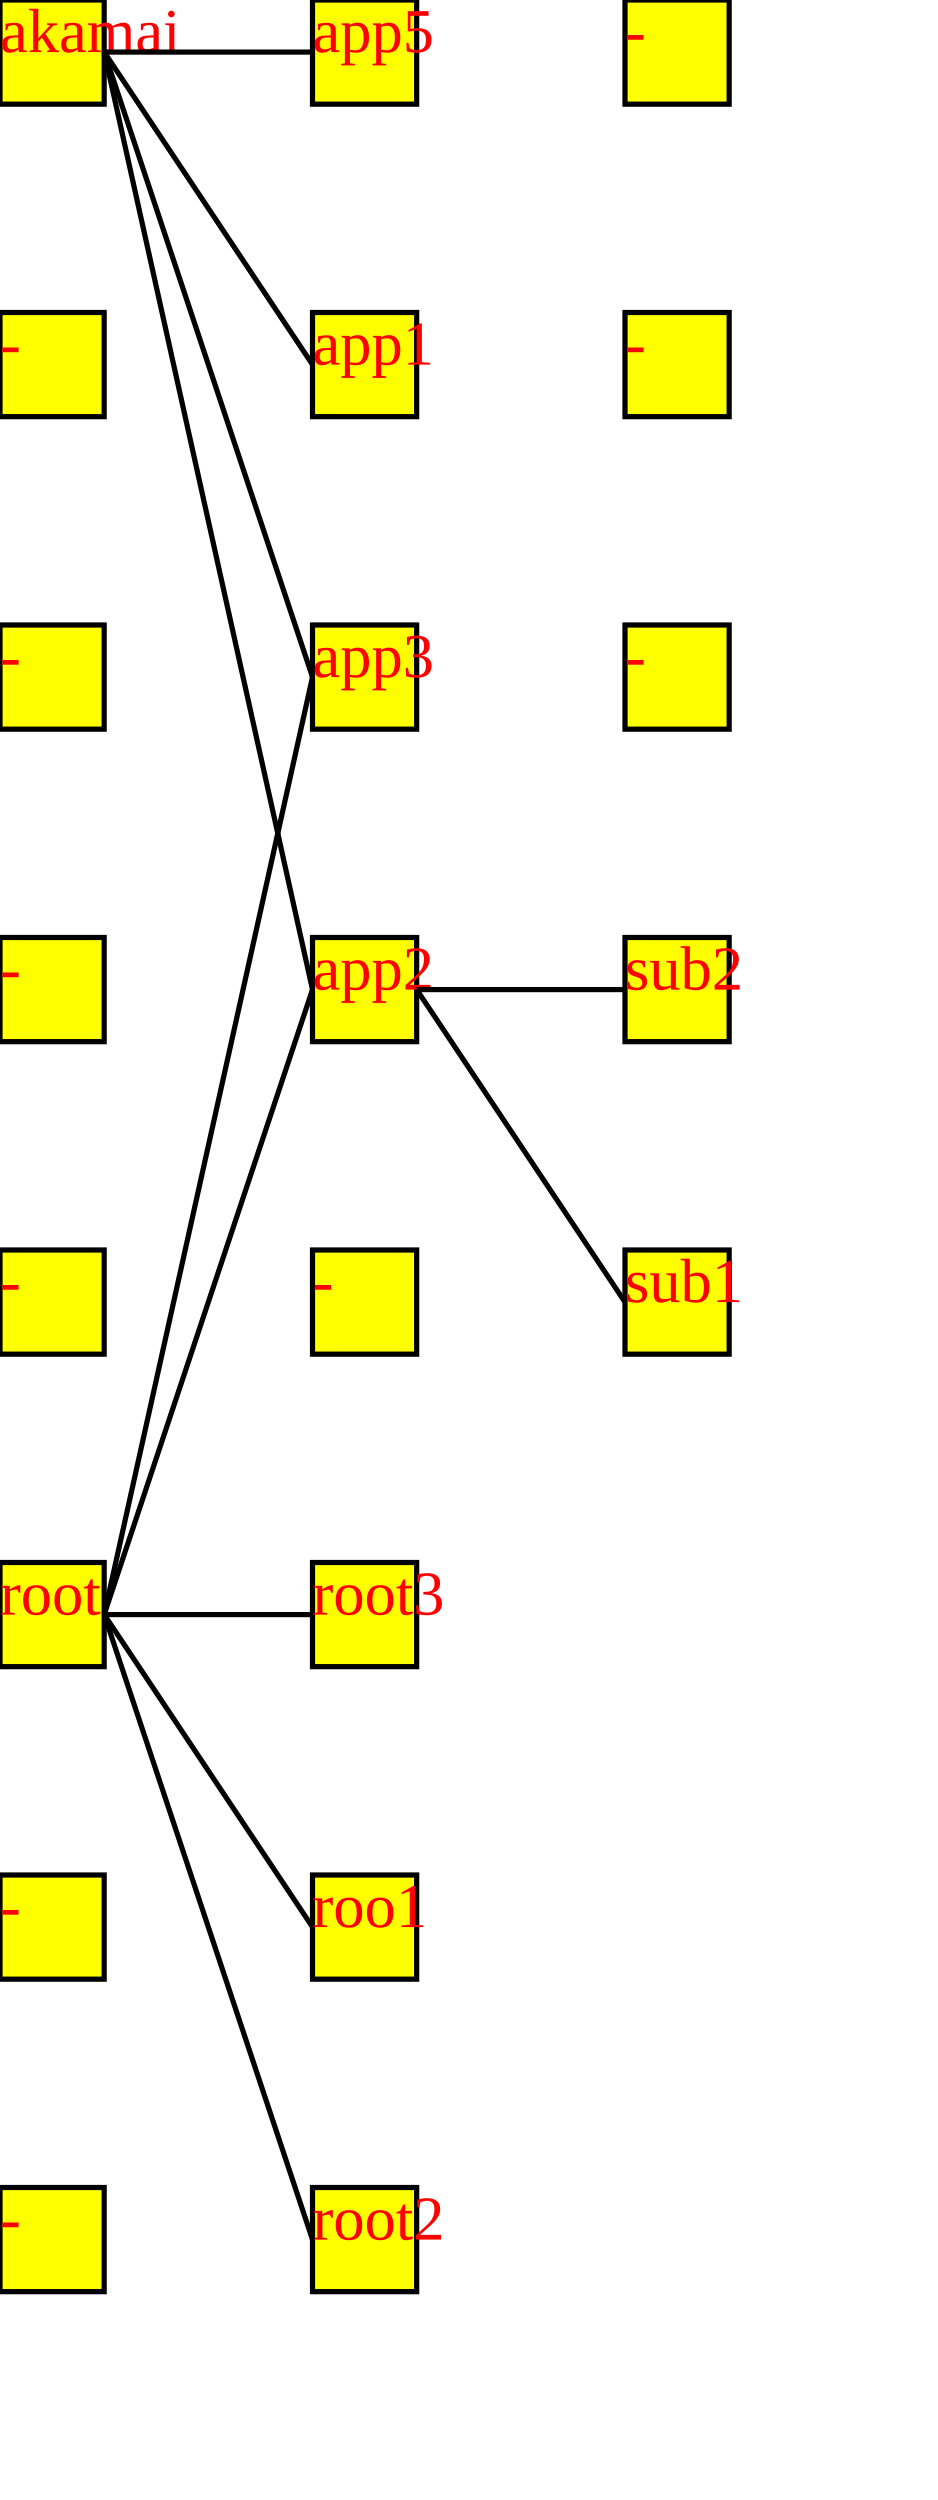
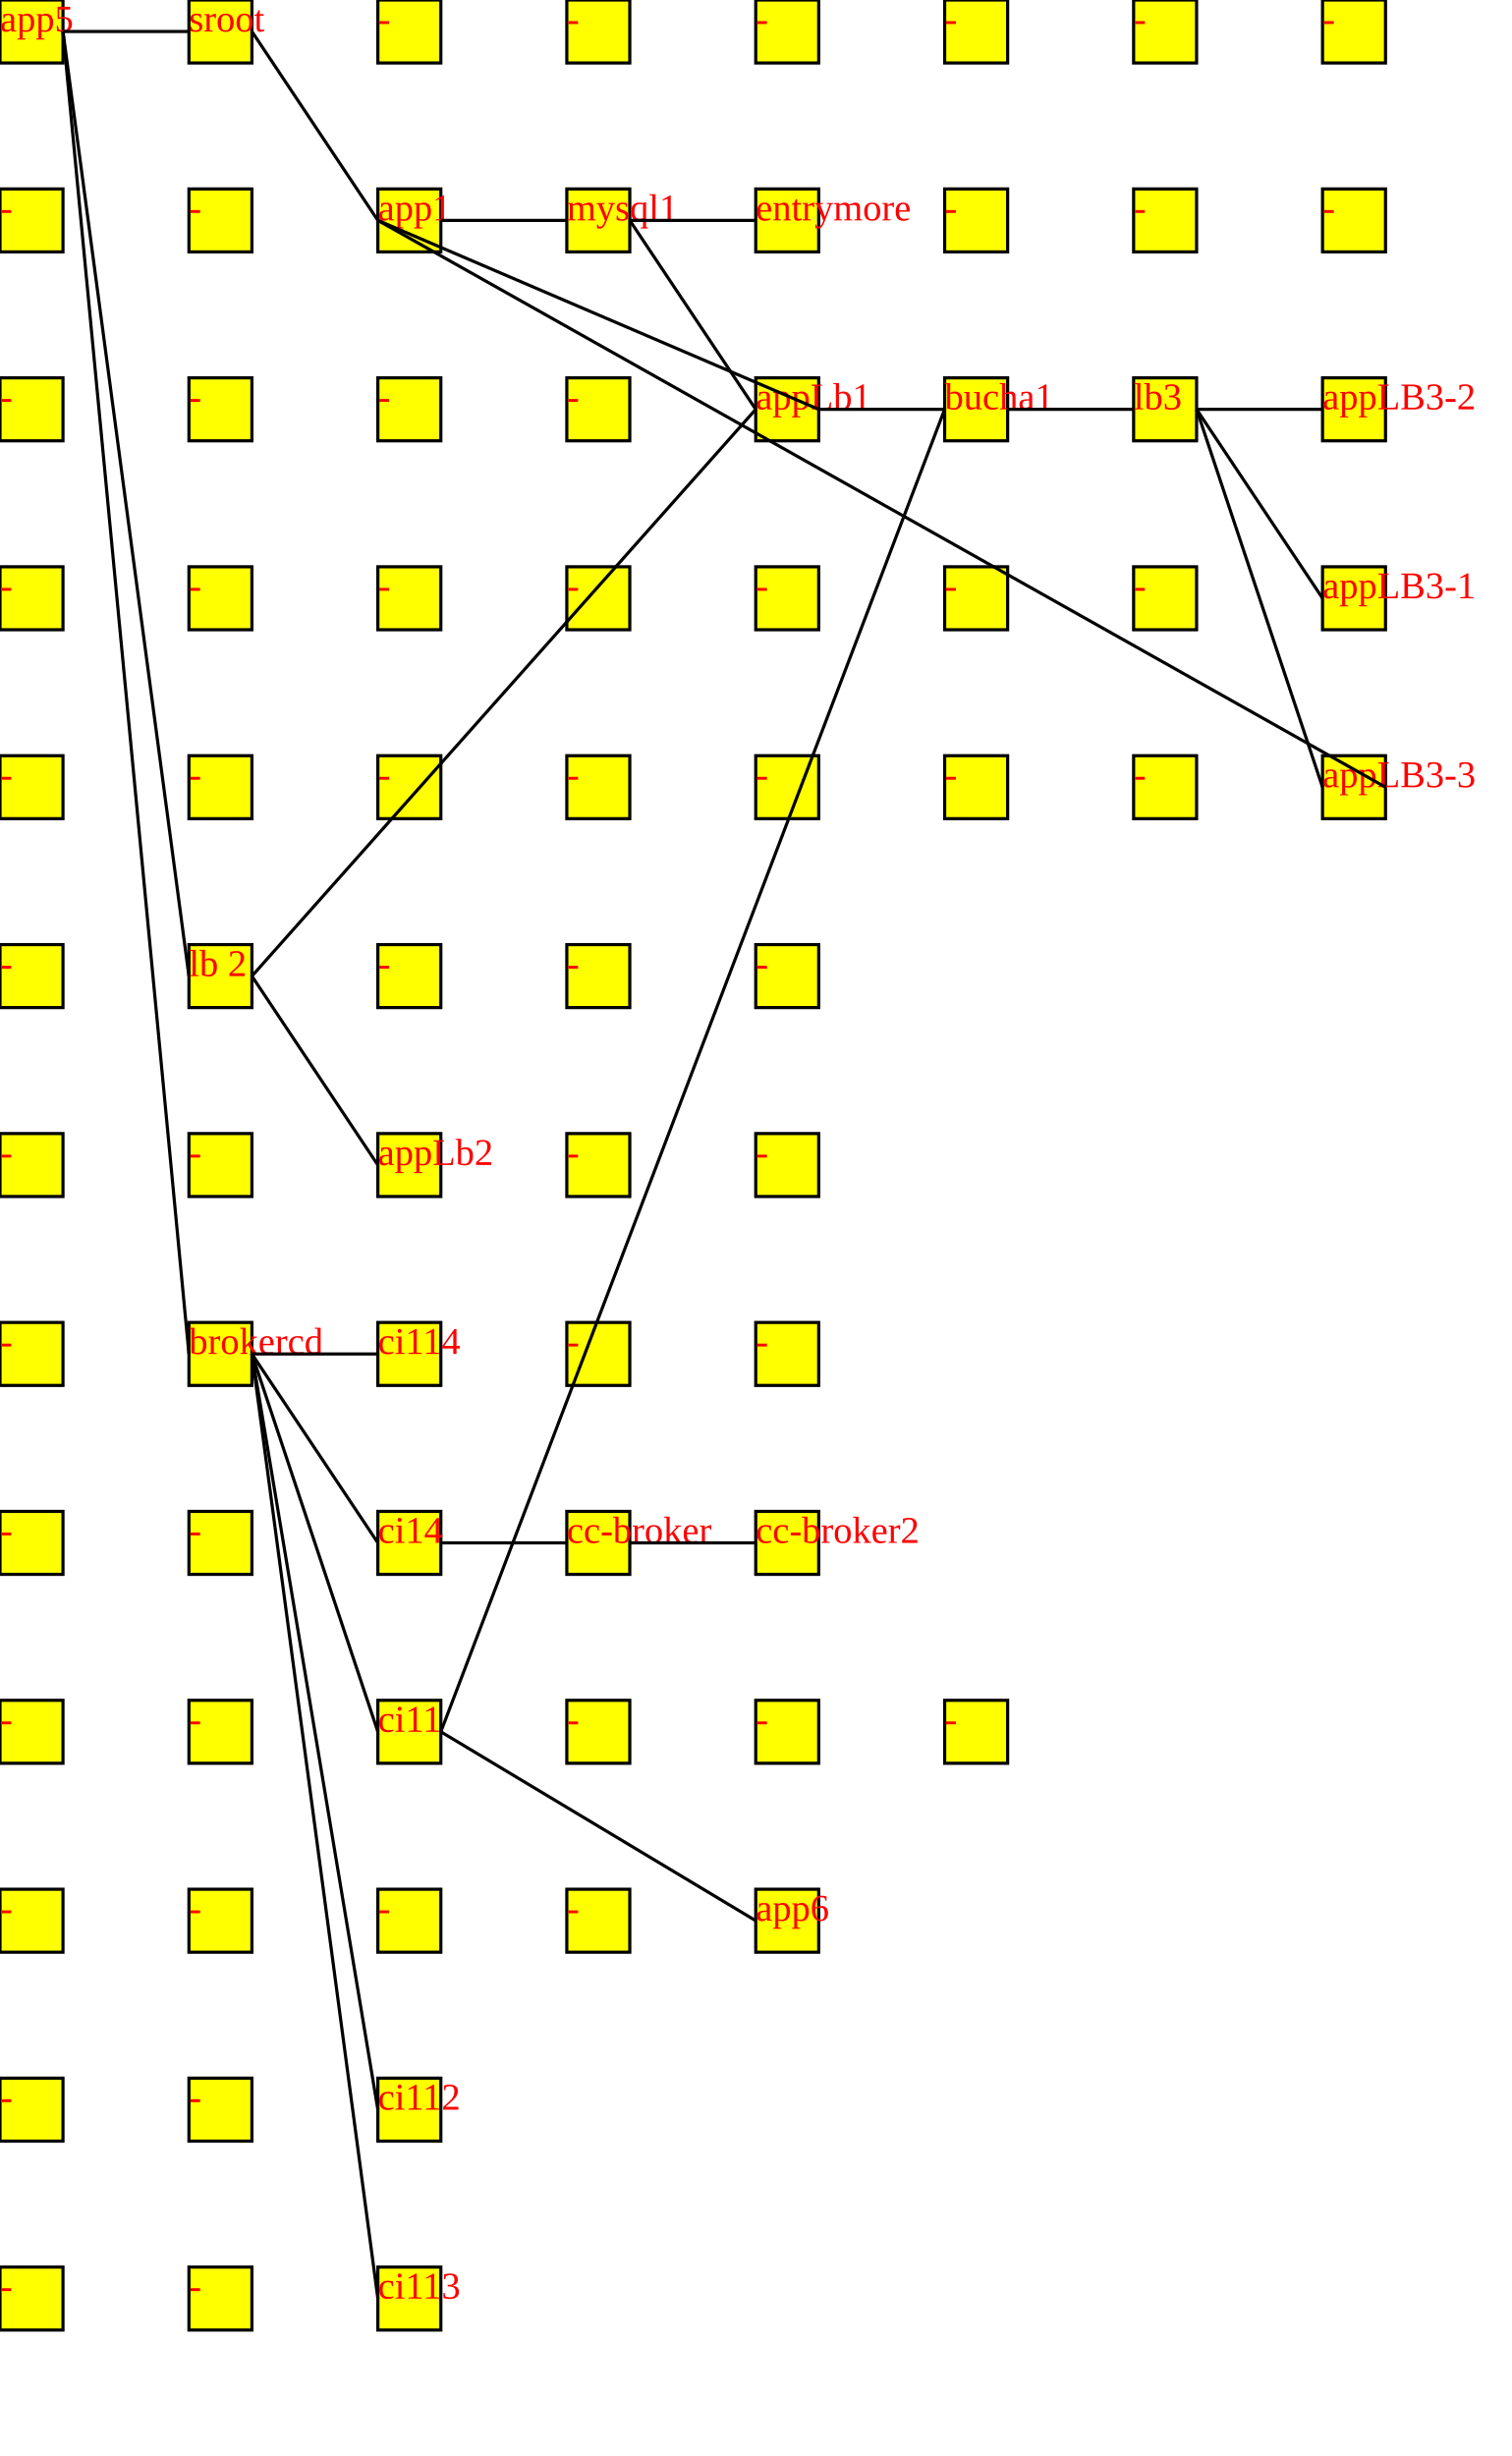
- <svg xmlns="http://www.w3.org/2000/svg" baseProfile="full" height="480" version="1.1" width="180">
+ <svg xmlns="http://www.w3.org/2000/svg" baseProfile="full" height="780" version="1.1" width="480">
  <defs />
  <rect fill="rgb(255,255,0)" height="20px" stroke="black" stroke-width="1" width="20px" x="0" y="0" />
-   <text fill="red" x="0" y="10">akamai</text>
+   <text fill="red" x="0" y="10">app5</text>
  <rect fill="rgb(255,255,0)" height="20px" stroke="black" stroke-width="1" width="20px" x="0" y="60" />
  <text fill="red" x="0" y="70">-</text>
  <rect fill="rgb(255,255,0)" height="20px" stroke="black" stroke-width="1" width="20px" x="0" y="120" />
  <text fill="red" x="0" y="130">-</text>
  <rect fill="rgb(255,255,0)" height="20px" stroke="black" stroke-width="1" width="20px" x="0" y="180" />
  <text fill="red" x="0" y="190">-</text>
  <rect fill="rgb(255,255,0)" height="20px" stroke="black" stroke-width="1" width="20px" x="0" y="240" />
  <text fill="red" x="0" y="250">-</text>
  <rect fill="rgb(255,255,0)" height="20px" stroke="black" stroke-width="1" width="20px" x="0" y="300" />
-   <text fill="red" x="0" y="310">root</text>
+   <text fill="red" x="0" y="310">-</text>
  <rect fill="rgb(255,255,0)" height="20px" stroke="black" stroke-width="1" width="20px" x="0" y="360" />
  <text fill="red" x="0" y="370">-</text>
  <rect fill="rgb(255,255,0)" height="20px" stroke="black" stroke-width="1" width="20px" x="0" y="420" />
  <text fill="red" x="0" y="430">-</text>
+   <rect fill="rgb(255,255,0)" height="20px" stroke="black" stroke-width="1" width="20px" x="0" y="480" />
+   <text fill="red" x="0" y="490">-</text>
+   <rect fill="rgb(255,255,0)" height="20px" stroke="black" stroke-width="1" width="20px" x="0" y="540" />
+   <text fill="red" x="0" y="550">-</text>
+   <rect fill="rgb(255,255,0)" height="20px" stroke="black" stroke-width="1" width="20px" x="0" y="600" />
+   <text fill="red" x="0" y="610">-</text>
+   <rect fill="rgb(255,255,0)" height="20px" stroke="black" stroke-width="1" width="20px" x="0" y="660" />
+   <text fill="red" x="0" y="670">-</text>
+   <rect fill="rgb(255,255,0)" height="20px" stroke="black" stroke-width="1" width="20px" x="0" y="720" />
+   <text fill="red" x="0" y="730">-</text>
+   <rect fill="rgb(255,255,0)" height="20px" stroke="black" stroke-width="1" width="20px" x="120" y="0" />
+   <text fill="red" x="120" y="10">-</text>
+   <rect fill="rgb(255,255,0)" height="20px" stroke="black" stroke-width="1" width="20px" x="120" y="60" />
+   <text fill="red" x="120" y="70">app1</text>
+   <rect fill="rgb(255,255,0)" height="20px" stroke="black" stroke-width="1" width="20px" x="120" y="120" />
+   <text fill="red" x="120" y="130">-</text>
+   <rect fill="rgb(255,255,0)" height="20px" stroke="black" stroke-width="1" width="20px" x="120" y="180" />
+   <text fill="red" x="120" y="190">-</text>
+   <rect fill="rgb(255,255,0)" height="20px" stroke="black" stroke-width="1" width="20px" x="120" y="240" />
+   <text fill="red" x="120" y="250">-</text>
+   <rect fill="rgb(255,255,0)" height="20px" stroke="black" stroke-width="1" width="20px" x="120" y="300" />
+   <text fill="red" x="120" y="310">-</text>
+   <rect fill="rgb(255,255,0)" height="20px" stroke="black" stroke-width="1" width="20px" x="120" y="360" />
+   <text fill="red" x="120" y="370">appLb2</text>
+   <rect fill="rgb(255,255,0)" height="20px" stroke="black" stroke-width="1" width="20px" x="120" y="420" />
+   <text fill="red" x="120" y="430">ci114</text>
+   <rect fill="rgb(255,255,0)" height="20px" stroke="black" stroke-width="1" width="20px" x="120" y="480" />
+   <text fill="red" x="120" y="490">ci14</text>
+   <rect fill="rgb(255,255,0)" height="20px" stroke="black" stroke-width="1" width="20px" x="120" y="540" />
+   <text fill="red" x="120" y="550">ci11</text>
+   <rect fill="rgb(255,255,0)" height="20px" stroke="black" stroke-width="1" width="20px" x="120" y="600" />
+   <text fill="red" x="120" y="610">-</text>
+   <rect fill="rgb(255,255,0)" height="20px" stroke="black" stroke-width="1" width="20px" x="120" y="660" />
+   <text fill="red" x="120" y="670">ci112</text>
+   <rect fill="rgb(255,255,0)" height="20px" stroke="black" stroke-width="1" width="20px" x="120" y="720" />
+   <text fill="red" x="120" y="730">ci113</text>
+   <rect fill="rgb(255,255,0)" height="20px" stroke="black" stroke-width="1" width="20px" x="180" y="0" />
+   <text fill="red" x="180" y="10">-</text>
+   <rect fill="rgb(255,255,0)" height="20px" stroke="black" stroke-width="1" width="20px" x="180" y="60" />
+   <text fill="red" x="180" y="70">mysql1</text>
+   <rect fill="rgb(255,255,0)" height="20px" stroke="black" stroke-width="1" width="20px" x="180" y="120" />
+   <text fill="red" x="180" y="130">-</text>
+   <rect fill="rgb(255,255,0)" height="20px" stroke="black" stroke-width="1" width="20px" x="180" y="180" />
+   <text fill="red" x="180" y="190">-</text>
+   <rect fill="rgb(255,255,0)" height="20px" stroke="black" stroke-width="1" width="20px" x="180" y="240" />
+   <text fill="red" x="180" y="250">-</text>
+   <rect fill="rgb(255,255,0)" height="20px" stroke="black" stroke-width="1" width="20px" x="180" y="300" />
+   <text fill="red" x="180" y="310">-</text>
+   <rect fill="rgb(255,255,0)" height="20px" stroke="black" stroke-width="1" width="20px" x="180" y="360" />
+   <text fill="red" x="180" y="370">-</text>
+   <rect fill="rgb(255,255,0)" height="20px" stroke="black" stroke-width="1" width="20px" x="180" y="420" />
+   <text fill="red" x="180" y="430">-</text>
+   <rect fill="rgb(255,255,0)" height="20px" stroke="black" stroke-width="1" width="20px" x="180" y="480" />
+   <text fill="red" x="180" y="490">cc-broker</text>
+   <rect fill="rgb(255,255,0)" height="20px" stroke="black" stroke-width="1" width="20px" x="180" y="540" />
+   <text fill="red" x="180" y="550">-</text>
+   <rect fill="rgb(255,255,0)" height="20px" stroke="black" stroke-width="1" width="20px" x="180" y="600" />
+   <text fill="red" x="180" y="610">-</text>
+   <rect fill="rgb(255,255,0)" height="20px" stroke="black" stroke-width="1" width="20px" x="240" y="0" />
+   <text fill="red" x="240" y="10">-</text>
+   <rect fill="rgb(255,255,0)" height="20px" stroke="black" stroke-width="1" width="20px" x="240" y="60" />
+   <text fill="red" x="240" y="70">entrymore</text>
+   <rect fill="rgb(255,255,0)" height="20px" stroke="black" stroke-width="1" width="20px" x="240" y="120" />
+   <text fill="red" x="240" y="130">appLb1</text>
+   <rect fill="rgb(255,255,0)" height="20px" stroke="black" stroke-width="1" width="20px" x="240" y="180" />
+   <text fill="red" x="240" y="190">-</text>
+   <rect fill="rgb(255,255,0)" height="20px" stroke="black" stroke-width="1" width="20px" x="240" y="240" />
+   <text fill="red" x="240" y="250">-</text>
+   <rect fill="rgb(255,255,0)" height="20px" stroke="black" stroke-width="1" width="20px" x="240" y="300" />
+   <text fill="red" x="240" y="310">-</text>
+   <rect fill="rgb(255,255,0)" height="20px" stroke="black" stroke-width="1" width="20px" x="240" y="360" />
+   <text fill="red" x="240" y="370">-</text>
+   <rect fill="rgb(255,255,0)" height="20px" stroke="black" stroke-width="1" width="20px" x="240" y="420" />
+   <text fill="red" x="240" y="430">-</text>
+   <rect fill="rgb(255,255,0)" height="20px" stroke="black" stroke-width="1" width="20px" x="240" y="480" />
+   <text fill="red" x="240" y="490">cc-broker2</text>
+   <rect fill="rgb(255,255,0)" height="20px" stroke="black" stroke-width="1" width="20px" x="240" y="540" />
+   <text fill="red" x="240" y="550">-</text>
+   <rect fill="rgb(255,255,0)" height="20px" stroke="black" stroke-width="1" width="20px" x="240" y="600" />
+   <text fill="red" x="240" y="610">app6</text>
+   <rect fill="rgb(255,255,0)" height="20px" stroke="black" stroke-width="1" width="20px" x="300" y="0" />
+   <text fill="red" x="300" y="10">-</text>
+   <rect fill="rgb(255,255,0)" height="20px" stroke="black" stroke-width="1" width="20px" x="300" y="60" />
+   <text fill="red" x="300" y="70">-</text>
+   <rect fill="rgb(255,255,0)" height="20px" stroke="black" stroke-width="1" width="20px" x="300" y="120" />
+   <text fill="red" x="300" y="130">bucha1</text>
+   <rect fill="rgb(255,255,0)" height="20px" stroke="black" stroke-width="1" width="20px" x="300" y="180" />
+   <text fill="red" x="300" y="190">-</text>
+   <rect fill="rgb(255,255,0)" height="20px" stroke="black" stroke-width="1" width="20px" x="300" y="240" />
+   <text fill="red" x="300" y="250">-</text>
+   <rect fill="rgb(255,255,0)" height="20px" stroke="black" stroke-width="1" width="20px" x="300" y="540" />
+   <text fill="red" x="300" y="550">-</text>
+   <rect fill="rgb(255,255,0)" height="20px" stroke="black" stroke-width="1" width="20px" x="360" y="0" />
+   <text fill="red" x="360" y="10">-</text>
+   <rect fill="rgb(255,255,0)" height="20px" stroke="black" stroke-width="1" width="20px" x="360" y="60" />
+   <text fill="red" x="360" y="70">-</text>
+   <rect fill="rgb(255,255,0)" height="20px" stroke="black" stroke-width="1" width="20px" x="360" y="120" />
+   <text fill="red" x="360" y="130">lb3</text>
+   <rect fill="rgb(255,255,0)" height="20px" stroke="black" stroke-width="1" width="20px" x="360" y="180" />
+   <text fill="red" x="360" y="190">-</text>
+   <rect fill="rgb(255,255,0)" height="20px" stroke="black" stroke-width="1" width="20px" x="360" y="240" />
+   <text fill="red" x="360" y="250">-</text>
  <rect fill="rgb(255,255,0)" height="20px" stroke="black" stroke-width="1" width="20px" x="60" y="0" />
-   <text fill="red" x="60" y="10">app5</text>
+   <text fill="red" x="60" y="10">sroot</text>
  <rect fill="rgb(255,255,0)" height="20px" stroke="black" stroke-width="1" width="20px" x="60" y="60" />
-   <text fill="red" x="60" y="70">app1</text>
+   <text fill="red" x="60" y="70">-</text>
  <rect fill="rgb(255,255,0)" height="20px" stroke="black" stroke-width="1" width="20px" x="60" y="120" />
-   <text fill="red" x="60" y="130">app3</text>
+   <text fill="red" x="60" y="130">-</text>
  <rect fill="rgb(255,255,0)" height="20px" stroke="black" stroke-width="1" width="20px" x="60" y="180" />
-   <text fill="red" x="60" y="190">app2</text>
+   <text fill="red" x="60" y="190">-</text>
  <rect fill="rgb(255,255,0)" height="20px" stroke="black" stroke-width="1" width="20px" x="60" y="240" />
  <text fill="red" x="60" y="250">-</text>
  <rect fill="rgb(255,255,0)" height="20px" stroke="black" stroke-width="1" width="20px" x="60" y="300" />
-   <text fill="red" x="60" y="310">root3</text>
+   <text fill="red" x="60" y="310">lb 2</text>
  <rect fill="rgb(255,255,0)" height="20px" stroke="black" stroke-width="1" width="20px" x="60" y="360" />
-   <text fill="red" x="60" y="370">roo1</text>
+   <text fill="red" x="60" y="370">-</text>
  <rect fill="rgb(255,255,0)" height="20px" stroke="black" stroke-width="1" width="20px" x="60" y="420" />
-   <text fill="red" x="60" y="430">root2</text>
-   <rect fill="rgb(255,255,0)" height="20px" stroke="black" stroke-width="1" width="20px" x="120" y="0" />
-   <text fill="red" x="120" y="10">-</text>
-   <rect fill="rgb(255,255,0)" height="20px" stroke="black" stroke-width="1" width="20px" x="120" y="60" />
-   <text fill="red" x="120" y="70">-</text>
-   <rect fill="rgb(255,255,0)" height="20px" stroke="black" stroke-width="1" width="20px" x="120" y="120" />
-   <text fill="red" x="120" y="130">-</text>
-   <rect fill="rgb(255,255,0)" height="20px" stroke="black" stroke-width="1" width="20px" x="120" y="180" />
-   <text fill="red" x="120" y="190">sub2</text>
-   <rect fill="rgb(255,255,0)" height="20px" stroke="black" stroke-width="1" width="20px" x="120" y="240" />
-   <text fill="red" x="120" y="250">sub1</text>
-   <line fill="rgb(0,0,0)" stroke="black" stroke-width="1" x1="20" x2="60" y1="10.0" y2="130.0" />
+   <text fill="red" x="60" y="430">brokercd</text>
+   <rect fill="rgb(255,255,0)" height="20px" stroke="black" stroke-width="1" width="20px" x="60" y="480" />
+   <text fill="red" x="60" y="490">-</text>
+   <rect fill="rgb(255,255,0)" height="20px" stroke="black" stroke-width="1" width="20px" x="60" y="540" />
+   <text fill="red" x="60" y="550">-</text>
+   <rect fill="rgb(255,255,0)" height="20px" stroke="black" stroke-width="1" width="20px" x="60" y="600" />
+   <text fill="red" x="60" y="610">-</text>
+   <rect fill="rgb(255,255,0)" height="20px" stroke="black" stroke-width="1" width="20px" x="60" y="660" />
+   <text fill="red" x="60" y="670">-</text>
+   <rect fill="rgb(255,255,0)" height="20px" stroke="black" stroke-width="1" width="20px" x="60" y="720" />
+   <text fill="red" x="60" y="730">-</text>
+   <rect fill="rgb(255,255,0)" height="20px" stroke="black" stroke-width="1" width="20px" x="420" y="0" />
+   <text fill="red" x="420" y="10">-</text>
+   <rect fill="rgb(255,255,0)" height="20px" stroke="black" stroke-width="1" width="20px" x="420" y="60" />
+   <text fill="red" x="420" y="70">-</text>
+   <rect fill="rgb(255,255,0)" height="20px" stroke="black" stroke-width="1" width="20px" x="420" y="120" />
+   <text fill="red" x="420" y="130">appLB3-2</text>
+   <rect fill="rgb(255,255,0)" height="20px" stroke="black" stroke-width="1" width="20px" x="420" y="180" />
+   <text fill="red" x="420" y="190">appLB3-1</text>
+   <rect fill="rgb(255,255,0)" height="20px" stroke="black" stroke-width="1" width="20px" x="420" y="240" />
+   <text fill="red" x="420" y="250">appLB3-3</text>
  <line fill="rgb(0,0,0)" stroke="black" stroke-width="1" x1="20" x2="60" y1="10.0" y2="10.0" />
-   <line fill="rgb(0,0,0)" stroke="black" stroke-width="1" x1="20" x2="60" y1="10.0" y2="190.0" />
-   <line fill="rgb(0,0,0)" stroke="black" stroke-width="1" x1="20" x2="60" y1="10.0" y2="70.0" />
-   <line fill="rgb(0,0,0)" stroke="black" stroke-width="1" x1="80" x2="120" y1="190.0" y2="190.0" />
-   <line fill="rgb(0,0,0)" stroke="black" stroke-width="1" x1="80" x2="120" y1="190.0" y2="250.0" />
-   <line fill="rgb(0,0,0)" stroke="black" stroke-width="1" x1="20" x2="60" y1="310.0" y2="130.0" />
-   <line fill="rgb(0,0,0)" stroke="black" stroke-width="1" x1="20" x2="60" y1="310.0" y2="310.0" />
-   <line fill="rgb(0,0,0)" stroke="black" stroke-width="1" x1="20" x2="60" y1="310.0" y2="370.0" />
-   <line fill="rgb(0,0,0)" stroke="black" stroke-width="1" x1="20" x2="60" y1="310.0" y2="190.0" />
-   <line fill="rgb(0,0,0)" stroke="black" stroke-width="1" x1="20" x2="60" y1="310.0" y2="430.0" />
+   <line fill="rgb(0,0,0)" stroke="black" stroke-width="1" x1="20" x2="60" y1="10.0" y2="310.0" />
+   <line fill="rgb(0,0,0)" stroke="black" stroke-width="1" x1="20" x2="60" y1="10.0" y2="430.0" />
+   <line fill="rgb(0,0,0)" stroke="black" stroke-width="1" x1="200" x2="240" y1="70.0" y2="130.0" />
+   <line fill="rgb(0,0,0)" stroke="black" stroke-width="1" x1="200" x2="240" y1="70.0" y2="70.0" />
+   <line fill="rgb(0,0,0)" stroke="black" stroke-width="1" x1="260" x2="120" y1="130.0" y2="70.0" />
+   <line fill="rgb(0,0,0)" stroke="black" stroke-width="1" x1="260" x2="300" y1="130.0" y2="130.0" />
+   <line fill="rgb(0,0,0)" stroke="black" stroke-width="1" x1="200" x2="240" y1="490.0" y2="490.0" />
+   <line fill="rgb(0,0,0)" stroke="black" stroke-width="1" x1="320" x2="360" y1="130.0" y2="130.0" />
+   <line fill="rgb(0,0,0)" stroke="black" stroke-width="1" x1="380" x2="420" y1="130.0" y2="190.0" />
+   <line fill="rgb(0,0,0)" stroke="black" stroke-width="1" x1="380" x2="420" y1="130.0" y2="130.0" />
+   <line fill="rgb(0,0,0)" stroke="black" stroke-width="1" x1="380" x2="420" y1="130.0" y2="250.0" />
+   <line fill="rgb(0,0,0)" stroke="black" stroke-width="1" x1="80" x2="120" y1="10.0" y2="70.0" />
+   <line fill="rgb(0,0,0)" stroke="black" stroke-width="1" x1="140" x2="180" y1="70.0" y2="70.0" />
+   <line fill="rgb(0,0,0)" stroke="black" stroke-width="1" x1="140" x2="240" y1="550.0" y2="610.0" />
+   <line fill="rgb(0,0,0)" stroke="black" stroke-width="1" x1="140" x2="300" y1="550.0" y2="130.0" />
+   <line fill="rgb(0,0,0)" stroke="black" stroke-width="1" x1="440" x2="120" y1="250.0" y2="70.0" />
+   <line fill="rgb(0,0,0)" stroke="black" stroke-width="1" x1="80" x2="120" y1="430.0" y2="430.0" />
+   <line fill="rgb(0,0,0)" stroke="black" stroke-width="1" x1="80" x2="120" y1="430.0" y2="670.0" />
+   <line fill="rgb(0,0,0)" stroke="black" stroke-width="1" x1="80" x2="120" y1="430.0" y2="730.0" />
+   <line fill="rgb(0,0,0)" stroke="black" stroke-width="1" x1="80" x2="120" y1="430.0" y2="550.0" />
+   <line fill="rgb(0,0,0)" stroke="black" stroke-width="1" x1="80" x2="120" y1="430.0" y2="490.0" />
+   <line fill="rgb(0,0,0)" stroke="black" stroke-width="1" x1="140" x2="180" y1="490.0" y2="490.0" />
+   <line fill="rgb(0,0,0)" stroke="black" stroke-width="1" x1="80" x2="240" y1="310.0" y2="130.0" />
+   <line fill="rgb(0,0,0)" stroke="black" stroke-width="1" x1="80" x2="120" y1="310.0" y2="370.0" />
</svg>
